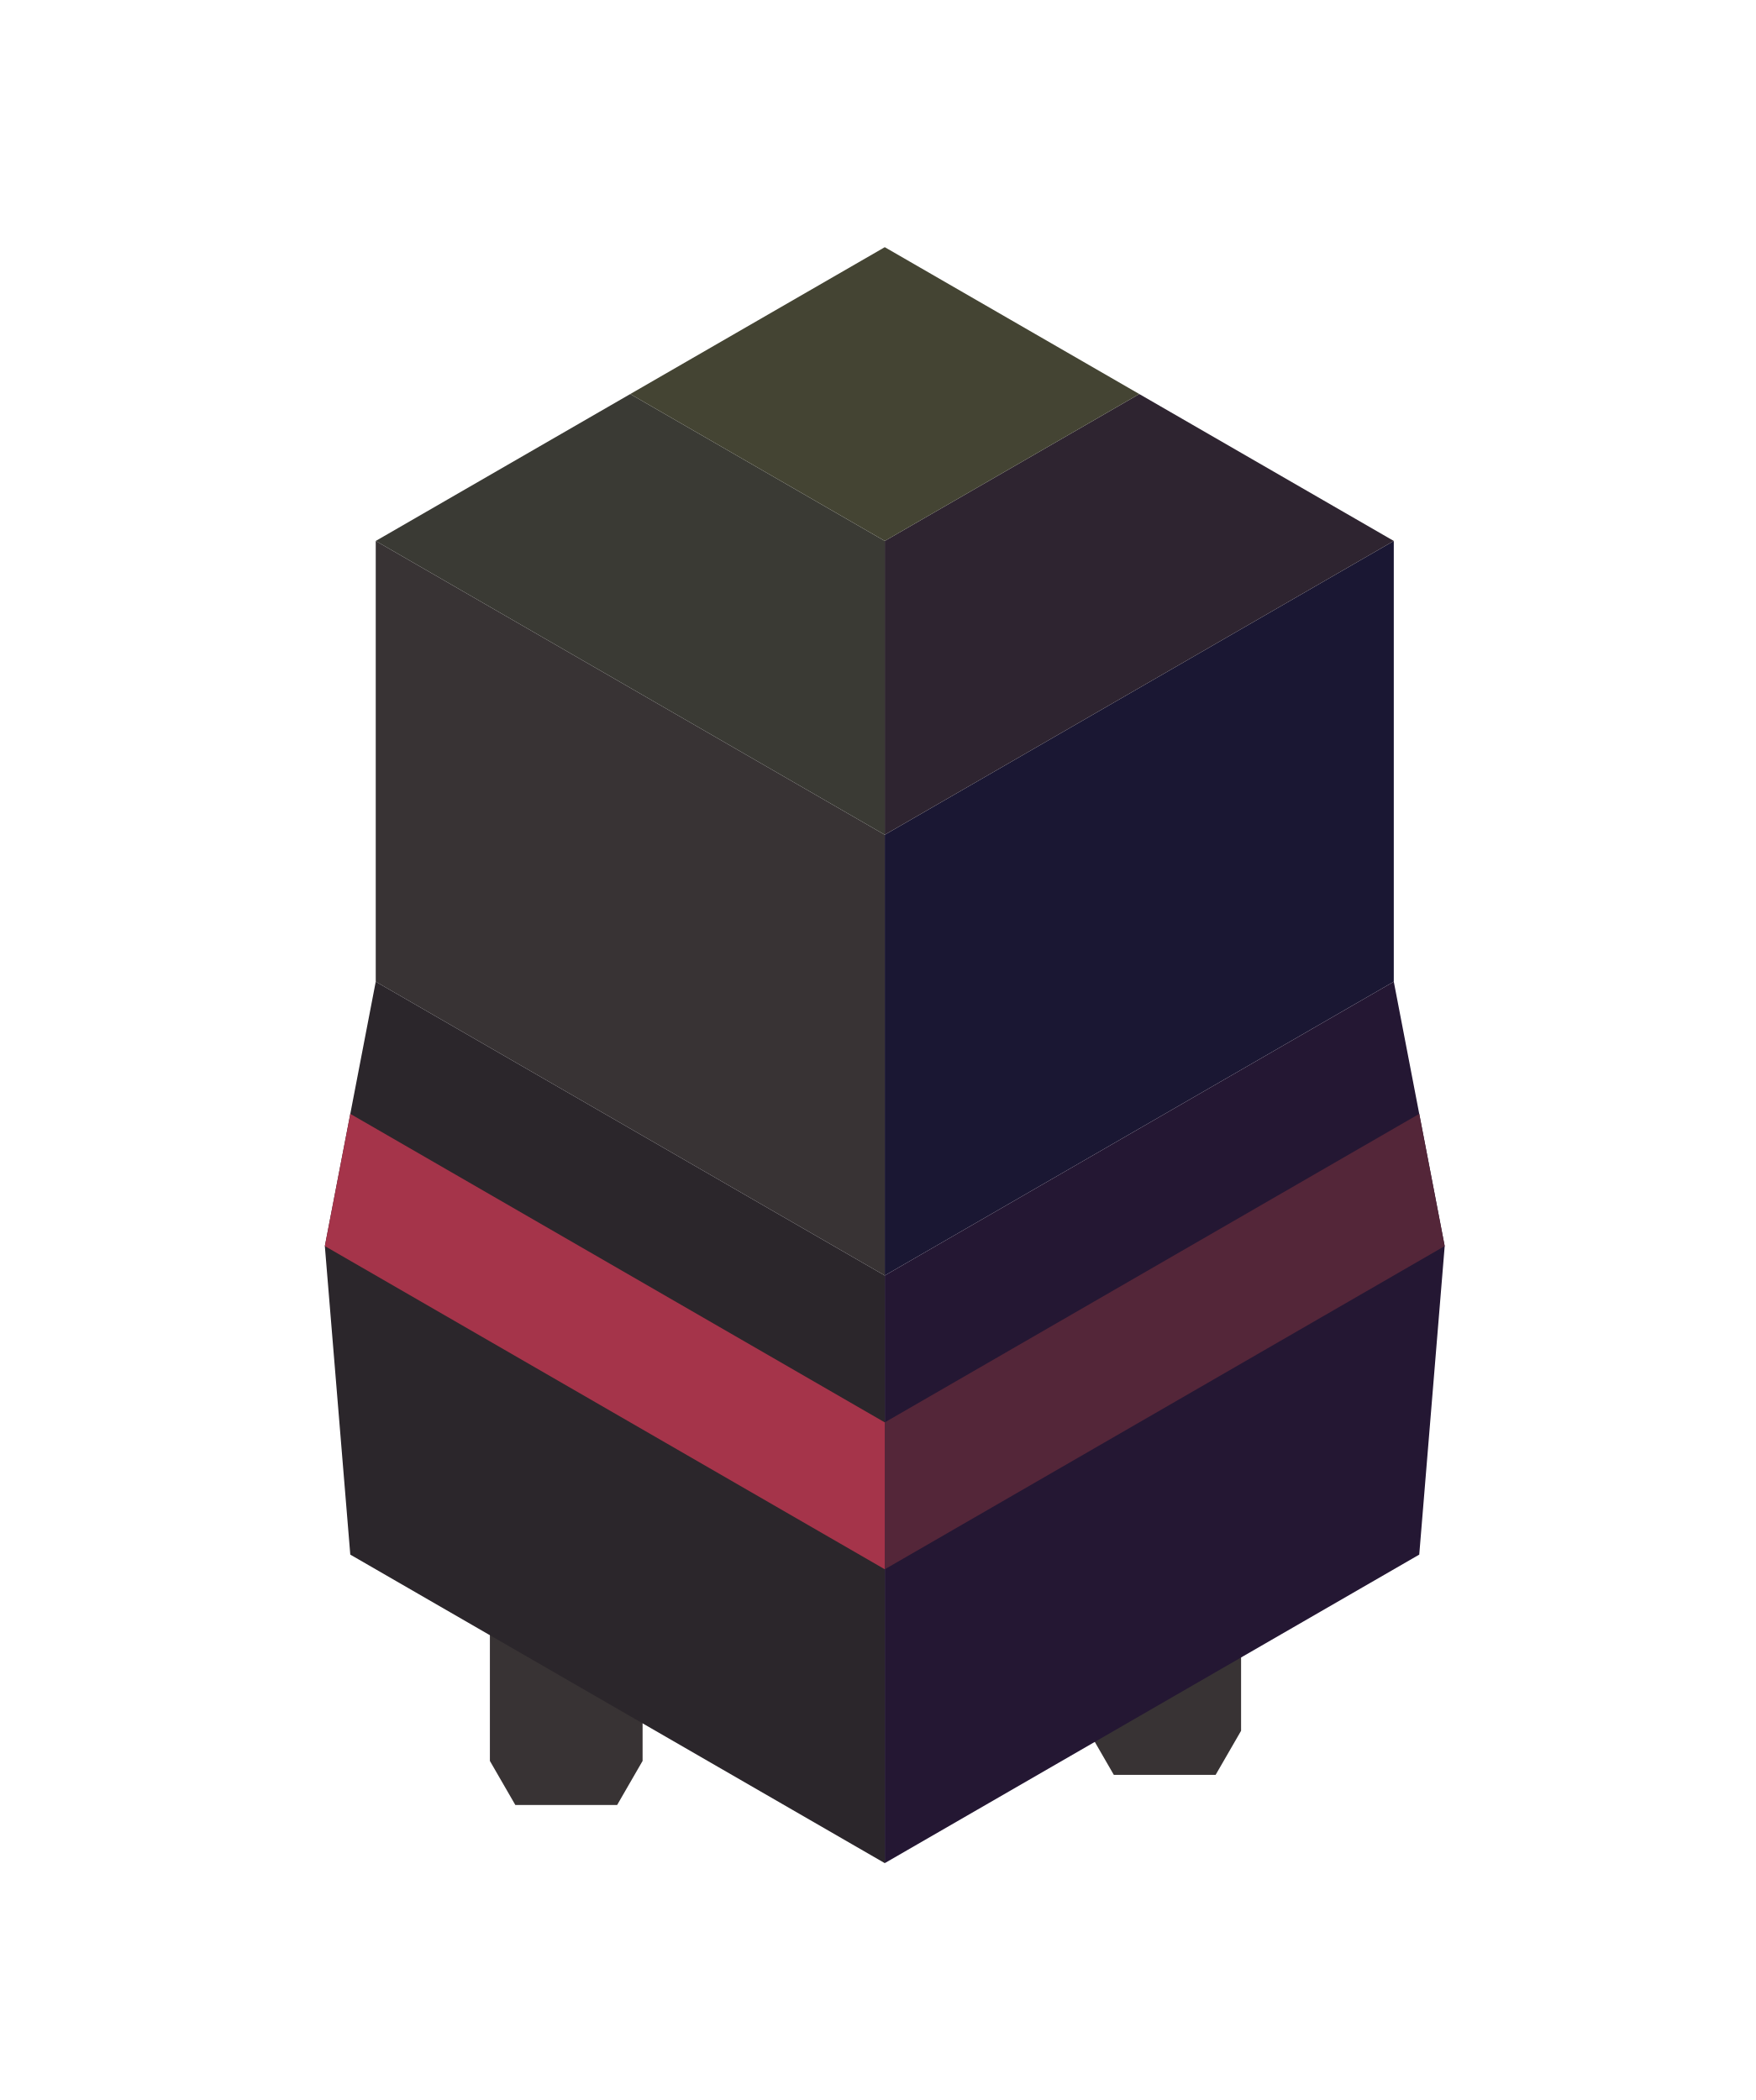
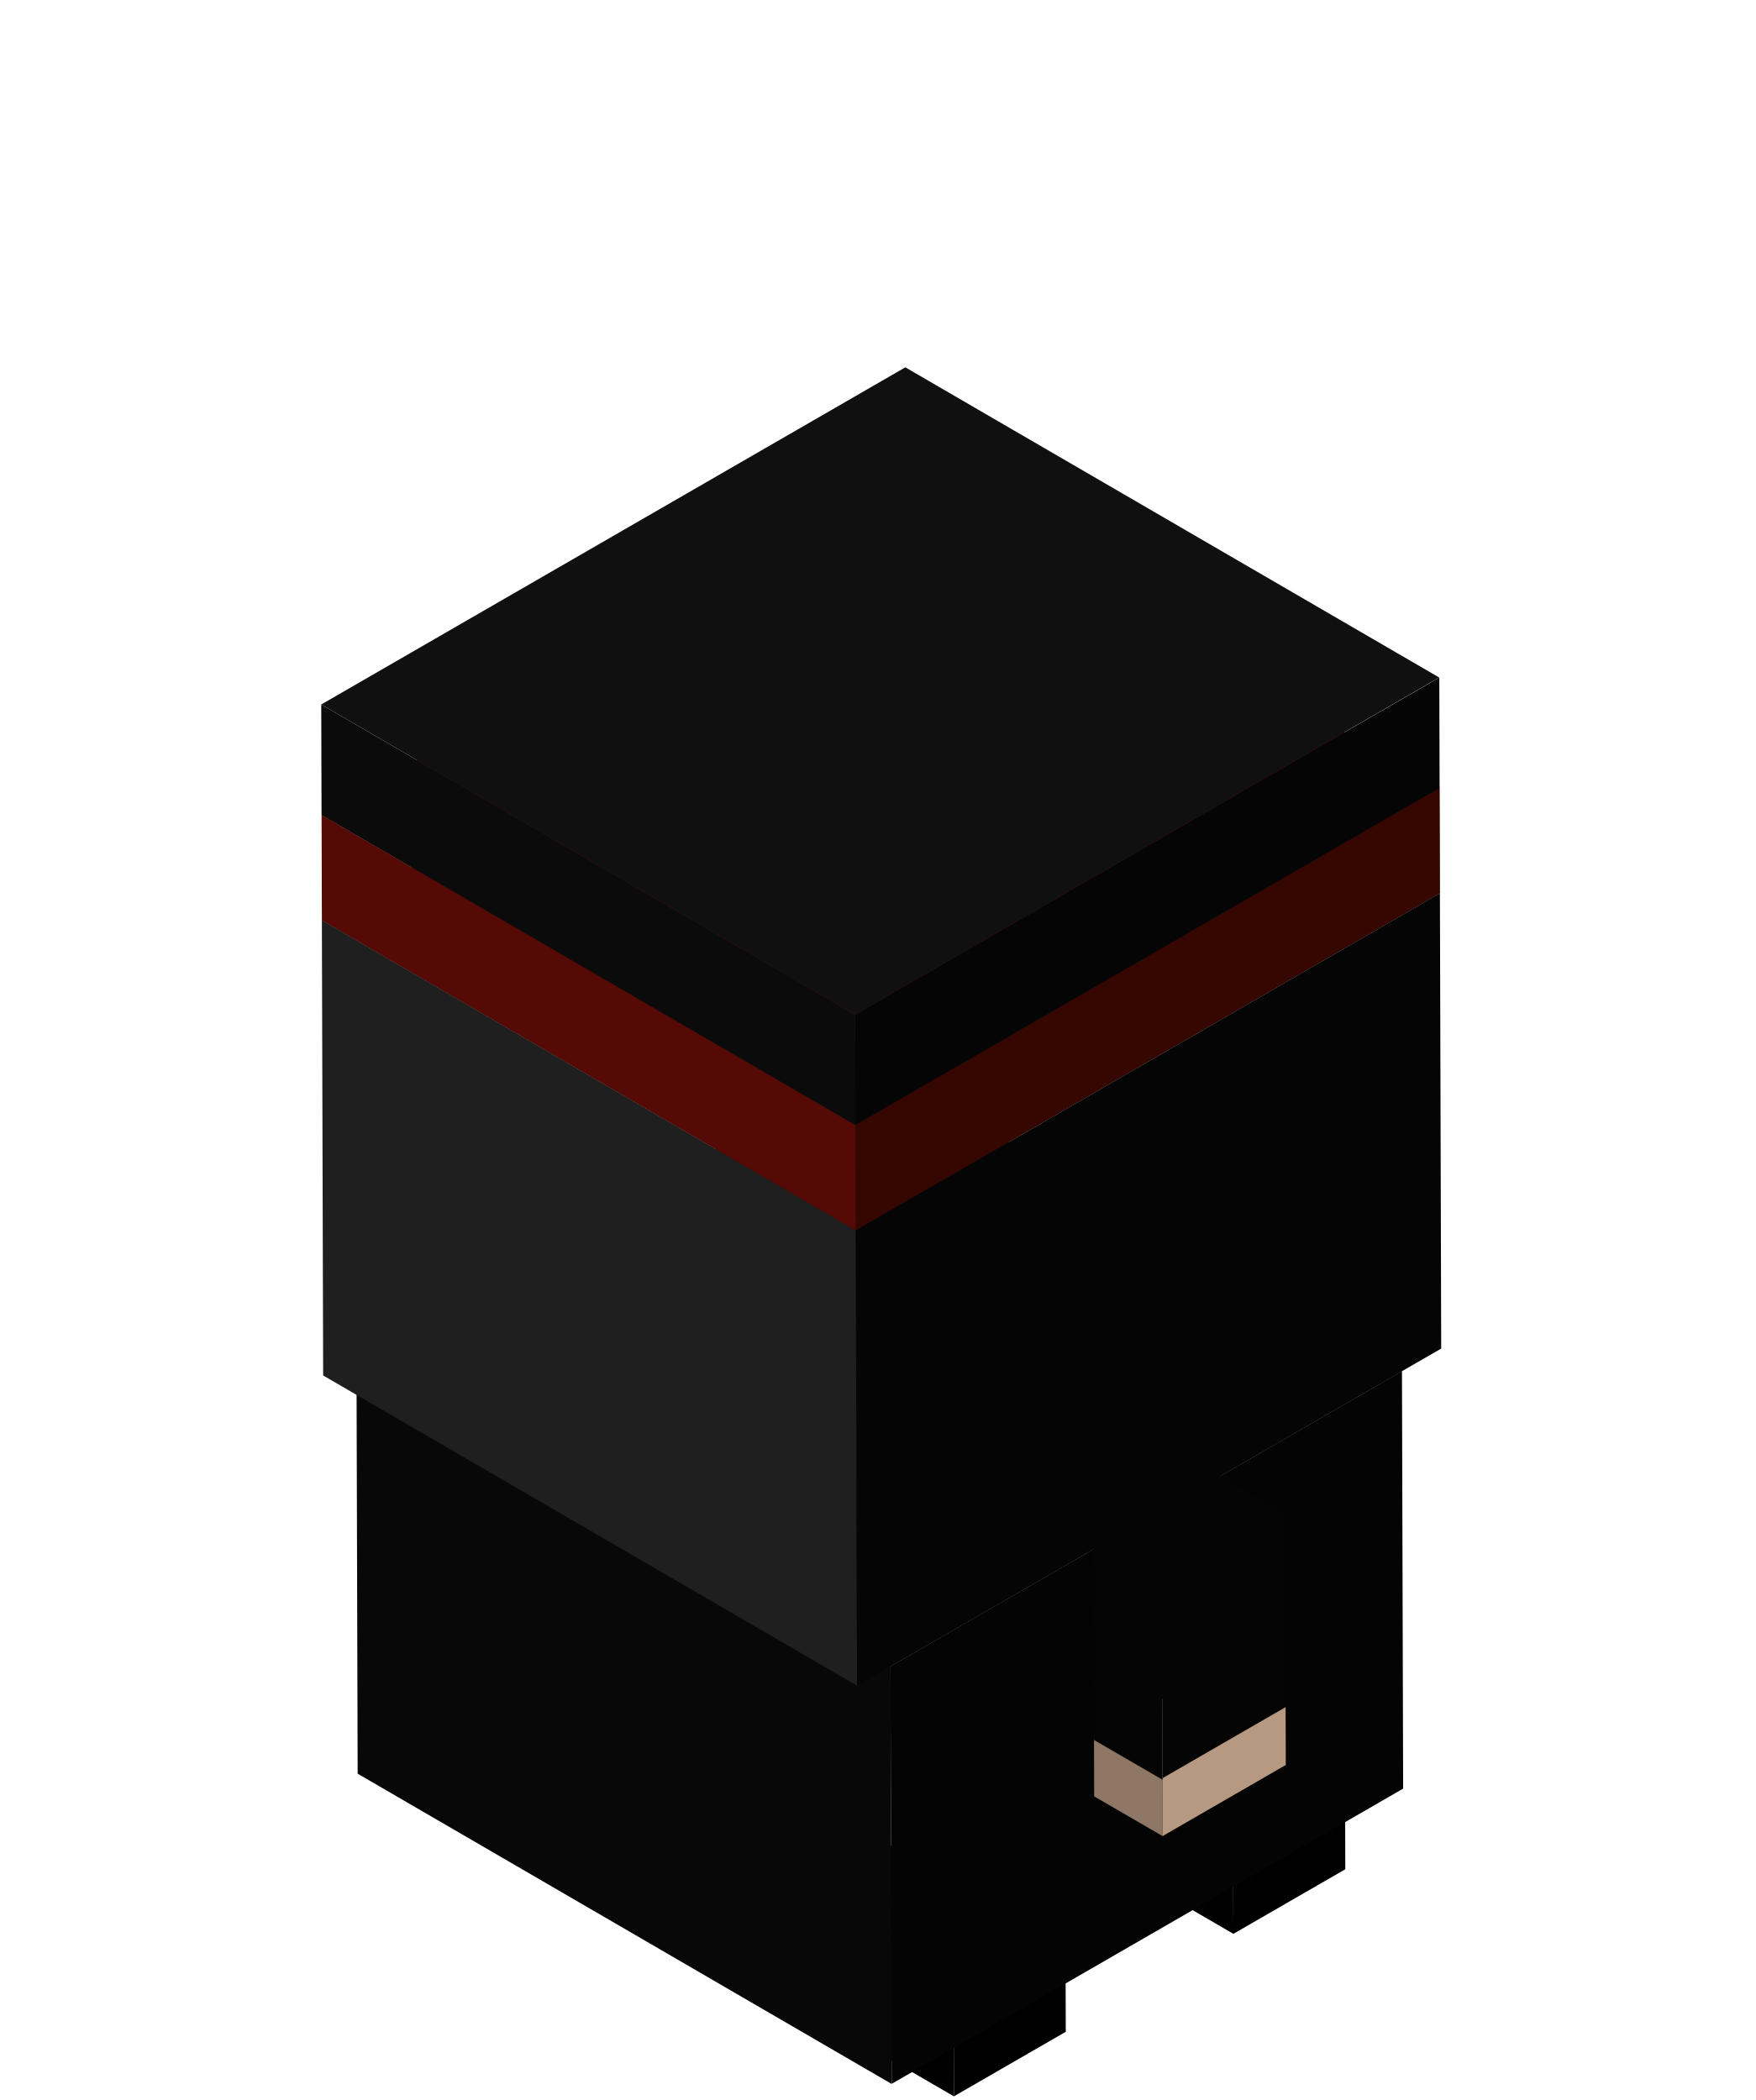
- <svg xmlns="http://www.w3.org/2000/svg" width="122" height="146" viewBox="0 0 122 146">
+ <svg xmlns="http://www.w3.org/2000/svg" width="70" height="83.771" viewBox="0 0 70 83.771">
  <defs>
-     <linearGradient id="linear-gradient" x1="0.5" x2="0.5" y2="1" gradientUnits="objectBoundingBox">
-       <stop offset="0" stop-color="#dbefec" />
-       <stop offset="0" stop-color="#fff" />
-       <stop offset="1" stop-color="#fff" />
-     </linearGradient>
+     <clipPath id="clip-ninjaGauche">
+       <rect width="70" height="83.77" />
+     </clipPath>
  </defs>
  <g id="ninjaGauche" clip-path="url(#clip-ninjaGauche)">
-     <g id="Groupe_472" data-name="Groupe 472" transform="translate(22.579 17.182)">
-       <g id="g5228" transform="translate(0 0)">
-         <path id="path5096" d="M292.317,346.237v10.214l1.769,3.064h7.076l1.769-3.064V346.237Z" transform="translate(-280.845 -251.207)" fill="#383334" fill-rule="evenodd" />
-         <path id="path5098" d="M152.83,339.211v10.214l1.769,3.064h7.076l1.769-3.064V339.211Z" transform="translate(-99.758 -246.276)" fill="#383334" fill-rule="evenodd" />
-         <path id="path5100" d="M117.24,147.158l35.381-20.427V96.09L117.24,116.517Z" transform="translate(-78.321 -75.663)" fill="#1a1733" fill-rule="evenodd" />
-         <path id="path5102" d="M117.24,92.484V72.057l17.691-10.214,17.691,10.214Z" transform="translate(-78.321 -51.63)" fill="#2e2430" fill-rule="evenodd" />
-         <path id="path5104" d="M271.256,147.158l-35.381-20.427V96.09l35.381,20.427Z" transform="translate(-232.337 -75.663)" fill="#383334" fill-rule="evenodd" />
-         <path id="path5106" d="M271.256,92.484V72.057L253.566,61.843,235.875,72.057Z" transform="translate(-232.337 -51.63)" fill="#3a3a34" fill-rule="evenodd" />
-         <path id="path5108" d="M176.558,37.81,194.249,27.6,211.939,37.81,194.249,48.024Z" transform="translate(-155.329 -27.597)" fill="#443" fill-rule="evenodd" />
-         <path id="path5110" d="M105.377,219.258v40.855l37.151-21.449,1.769-21.449-3.538-18.384Z" transform="translate(-66.458 -147.763)" fill="#241733" fill-rule="evenodd" />
-         <path id="path5112" d="M274.794,219.258v40.855l-37.15-21.449-1.769-21.449,3.538-18.384Z" transform="translate(-235.875 -147.763)" fill="#2b262b" fill-rule="evenodd" />
-         <path id="path5114" d="M105.377,251.1l37.151-21.449,1.769,9.192-38.919,22.47Z" transform="translate(-66.458 -169.393)" fill="#542639" fill-rule="evenodd" />
-         <path id="path5116" d="M274.794,251.1l-37.15-21.449-1.769,9.192,38.919,22.47Z" transform="translate(-235.875 -169.393)" fill="#a5344a" fill-rule="evenodd" />
+     <g id="Groupe_1124" data-name="Groupe 1124" transform="translate(12.813 14.654)">
+       <g id="Groupe_1120" data-name="Groupe 1120" transform="translate(0 0)">
+         <g id="Groupe_1087" data-name="Groupe 1087" transform="translate(19.756 58.096)">
+           <g id="Groupe_1086" data-name="Groupe 1086" transform="translate(0)">
+             <g id="Groupe_1085" data-name="Groupe 1085">
+               <g id="Groupe_1082" data-name="Groupe 1082" transform="translate(5.459 3.172)">
+                 <path id="Tracé_11909" data-name="Tracé 11909" d="M1029.149,1116.557l.015,5.127,4.462-2.576-.015-5.127Z" transform="translate(-1029.149 -1113.981)" />
+               </g>
+               <g id="Groupe_1083" data-name="Groupe 1083" transform="translate(0 2.576)">
+                 <path id="Tracé_11910" data-name="Tracé 11910" d="M1092.21,1109.452l-5.459-3.172.015,5.127,5.459,3.172Z" transform="translate(-1086.751 -1106.28)" />
+               </g>
+               <g id="Groupe_1084" data-name="Groupe 1084" transform="translate(0)">
+                 <path id="Tracé_11911" data-name="Tracé 11911" d="M1039.258,1076.2l-5.459-3.172-4.462,2.576,5.459,3.173Z" transform="translate(-1029.337 -1073.023)" />
+               </g>
+             </g>
+           </g>
+         </g>
+         <g id="Groupe_1093" data-name="Groupe 1093" transform="translate(30.904 51.613)">
+           <g id="Groupe_1092" data-name="Groupe 1092">
+             <g id="Groupe_1091" data-name="Groupe 1091">
+               <g id="Groupe_1088" data-name="Groupe 1088" transform="translate(5.459 3.172)">
+                 <path id="Tracé_11912" data-name="Tracé 11912" d="M885.23,1032.857l.015,5.127,4.462-2.576-.014-5.127Z" transform="translate(-885.23 -1030.281)" />
+               </g>
+               <g id="Groupe_1089" data-name="Groupe 1089" transform="translate(0 2.576)">
+                 <path id="Tracé_11913" data-name="Tracé 11913" d="M948.292,1025.752l-5.459-3.172.015,5.127,5.459,3.172Z" transform="translate(-942.833 -1022.579)" />
+               </g>
+               <g id="Groupe_1090" data-name="Groupe 1090" transform="translate(0)">
+                 <path id="Tracé_11914" data-name="Tracé 11914" d="M895.339,992.5l-5.459-3.172-4.462,2.576,5.459,3.172Z" transform="translate(-885.418 -989.323)" />
+               </g>
+             </g>
+           </g>
+         </g>
+         <g id="Groupe_1109" data-name="Groupe 1109">
+           <g id="Groupe_1108" data-name="Groupe 1108">
+             <g id="Groupe_1097" data-name="Groupe 1097" transform="translate(1.409 27.669)">
+               <g id="Groupe_1094" data-name="Groupe 1094" transform="translate(21.291 12.373)">
+                 <path id="Tracé_11915" data-name="Tracé 11915" d="M855.463,851.713l.047,16.654,20.4-11.777-.047-16.654Z" transform="translate(-855.463 -839.936)" fill="#040404" />
+               </g>
+               <g id="Groupe_1095" data-name="Groupe 1095" transform="translate(0 11.777)">
+                 <path id="Tracé_11916" data-name="Tracé 11916" d="M1140.1,844.612,1118.8,832.239l.047,16.654,21.291,12.373Z" transform="translate(-1118.805 -832.239)" fill="#080808" />
+               </g>
+               <g id="Groupe_1096" data-name="Groupe 1096" transform="translate(0)">
+                 <path id="Tracé_11917" data-name="Tracé 11917" d="M897.761,692.572,876.471,680.2l-20.4,11.777,21.291,12.373Z" transform="translate(-856.073 -680.199)" fill="#0c0c0c" />
+               </g>
+             </g>
+             <g id="Groupe_1107" data-name="Groupe 1107">
+               <g id="Groupe_1098" data-name="Groupe 1098" transform="translate(23.307 4.406)">
+                 <path id="Tracé_11918" data-name="Tracé 11918" d="M857.846,392.237l-21.291-12.373.012,4.2,21.291,12.373Z" transform="translate(-836.556 -379.864)" fill="#0b0b0b" />
+               </g>
+               <g id="Groupe_1099" data-name="Groupe 1099" transform="translate(0.024 8.606)">
+                 <path id="Tracé_11919" data-name="Tracé 11919" d="M881.14,446.454,859.85,434.081,836.556,447.53,857.846,459.9Z" transform="translate(-836.556 -434.081)" fill="#101010" />
+               </g>
+               <g id="Groupe_1100" data-name="Groupe 1100" transform="translate(0.025 22.054)">
+                 <path id="Tracé_11920" data-name="Tracé 11920" d="M1157.918,620.084l-21.291-12.373.051,18.161,21.291,12.373Z" transform="translate(-1136.628 -607.711)" fill="#1f1f1f" />
+               </g>
+               <g id="Groupe_1101" data-name="Groupe 1101" transform="translate(0.012 4.406)">
+                 <path id="Tracé_11921" data-name="Tracé 11921" d="M881.294,392.237,860,379.864l-23.294,13.449L858,405.686Z" transform="translate(-836.709 -379.864)" fill="#750a0c" />
+               </g>
+               <g id="Groupe_1102" data-name="Groupe 1102" transform="translate(21.303 16.779)">
+                 <path id="Tracé_11922" data-name="Tracé 11922" d="M836.556,553.05l.012,4.2L859.862,543.8l-.012-4.2Z" transform="translate(-836.556 -539.602)" fill="#350700" />
+               </g>
+               <g id="Groupe_1103" data-name="Groupe 1103" transform="translate(0.012 17.855)">
+                 <path id="Tracé_11923" data-name="Tracé 11923" d="M1158.583,565.868l-21.291-12.373.012,4.2,21.291,12.373Z" transform="translate(-1137.292 -553.495)" fill="#560a05" />
+               </g>
+               <g id="Groupe_1104" data-name="Groupe 1104" transform="translate(21.291 12.373)">
+                 <path id="Tracé_11924" data-name="Tracé 11924" d="M835.891,496.163l.013,4.406L859.2,487.121l.012,4.2-23.294,13.449.051,18.161,1.333-.77,20.4-11.777,1.563-.9-.076-26.767Z" transform="translate(-835.891 -482.715)" fill="#050505" />
+               </g>
+               <g id="Groupe_1105" data-name="Groupe 1105" transform="translate(0 13.449)">
+                 <path id="Tracé_11925" data-name="Tracé 11925" d="M1158.736,508.981l-21.291-12.373.012,4.406,21.291,12.373Z" transform="translate(-1137.446 -496.608)" fill="#0b0b0b" />
+               </g>
+               <g id="Groupe_1106" data-name="Groupe 1106" transform="translate(0)">
+                 <path id="Tracé_11926" data-name="Tracé 11926" d="M881.455,335.35l-21.291-12.373-23.294,13.449L858.161,348.8Z" transform="translate(-836.871 -322.978)" fill="#101010" />
+               </g>
+             </g>
+           </g>
+         </g>
+         <g id="Groupe_1119" data-name="Groupe 1119" transform="translate(30.796 44.155)">
+           <g id="Groupe_1118" data-name="Groupe 1118" transform="translate(0)">
+             <g id="Groupe_1117" data-name="Groupe 1117">
+               <g id="Groupe_1110" data-name="Groupe 1110" transform="translate(0.022 10.595)">
+                 <path id="Tracé_11927" data-name="Tracé 11927" d="M1228.723,1033.658l-2.73-1.586-.006-2.253,2.73,1.586Z" transform="translate(-1225.987 -1029.818)" fill="#8e7764" />
+               </g>
+               <g id="Groupe_1111" data-name="Groupe 1111" transform="translate(2.751 9.286)">
+                 <path id="Tracé_11928" data-name="Tracé 11928" d="M1266.138,1012.916l.007,2.312-4.913,2.836-.006-2.253v-.059Z" transform="translate(-1261.225 -1012.916)" fill="#b79880" />
+               </g>
+               <g id="Groupe_1112" data-name="Groupe 1112" transform="translate(0.022 10.536)">
+                 <path id="Tracé_11929" data-name="Tracé 11929" d="M1228.715,1030.7l-2.73-1.586v-.059l2.73,1.586Z" transform="translate(-1225.985 -1029.056)" fill="#8e7764" />
+               </g>
+               <g id="Groupe_1113" data-name="Groupe 1113" transform="translate(0.022 7.699)">
+                 <path id="Tracé_11930" data-name="Tracé 11930" d="M1228.715,996.86l-2.73-1.586,4.913-2.836,2.73,1.586Z" transform="translate(-1225.985 -992.437)" fill="#c7a489" />
+               </g>
+               <g id="Groupe_1114" data-name="Groupe 1114" transform="translate(2.73 1.586)">
+                 <path id="Tracé_11931" data-name="Tracé 11931" d="M1265.856,913.514l.022,7.7-4.913,2.836v.059l-.022-7.758Z" transform="translate(-1260.943 -913.514)" fill="#050505" />
+               </g>
+               <g id="Groupe_1115" data-name="Groupe 1115" transform="translate(0 2.836)">
+                 <path id="Tracé_11932" data-name="Tracé 11932" d="M1228.455,939l-2.73-1.586-.022-7.758,2.73,1.586Z" transform="translate(-1225.703 -929.654)" fill="#050505" />
+               </g>
+               <g id="Groupe_1116" data-name="Groupe 1116" transform="translate(0)">
+                 <path id="Tracé_11933" data-name="Tracé 11933" d="M1228.433,897.458l-2.73-1.586,4.913-2.836,2.73,1.586Z" transform="translate(-1225.703 -893.035)" fill="#050505" />
+               </g>
+             </g>
+           </g>
+         </g>
      </g>
    </g>
  </g>
</svg>
